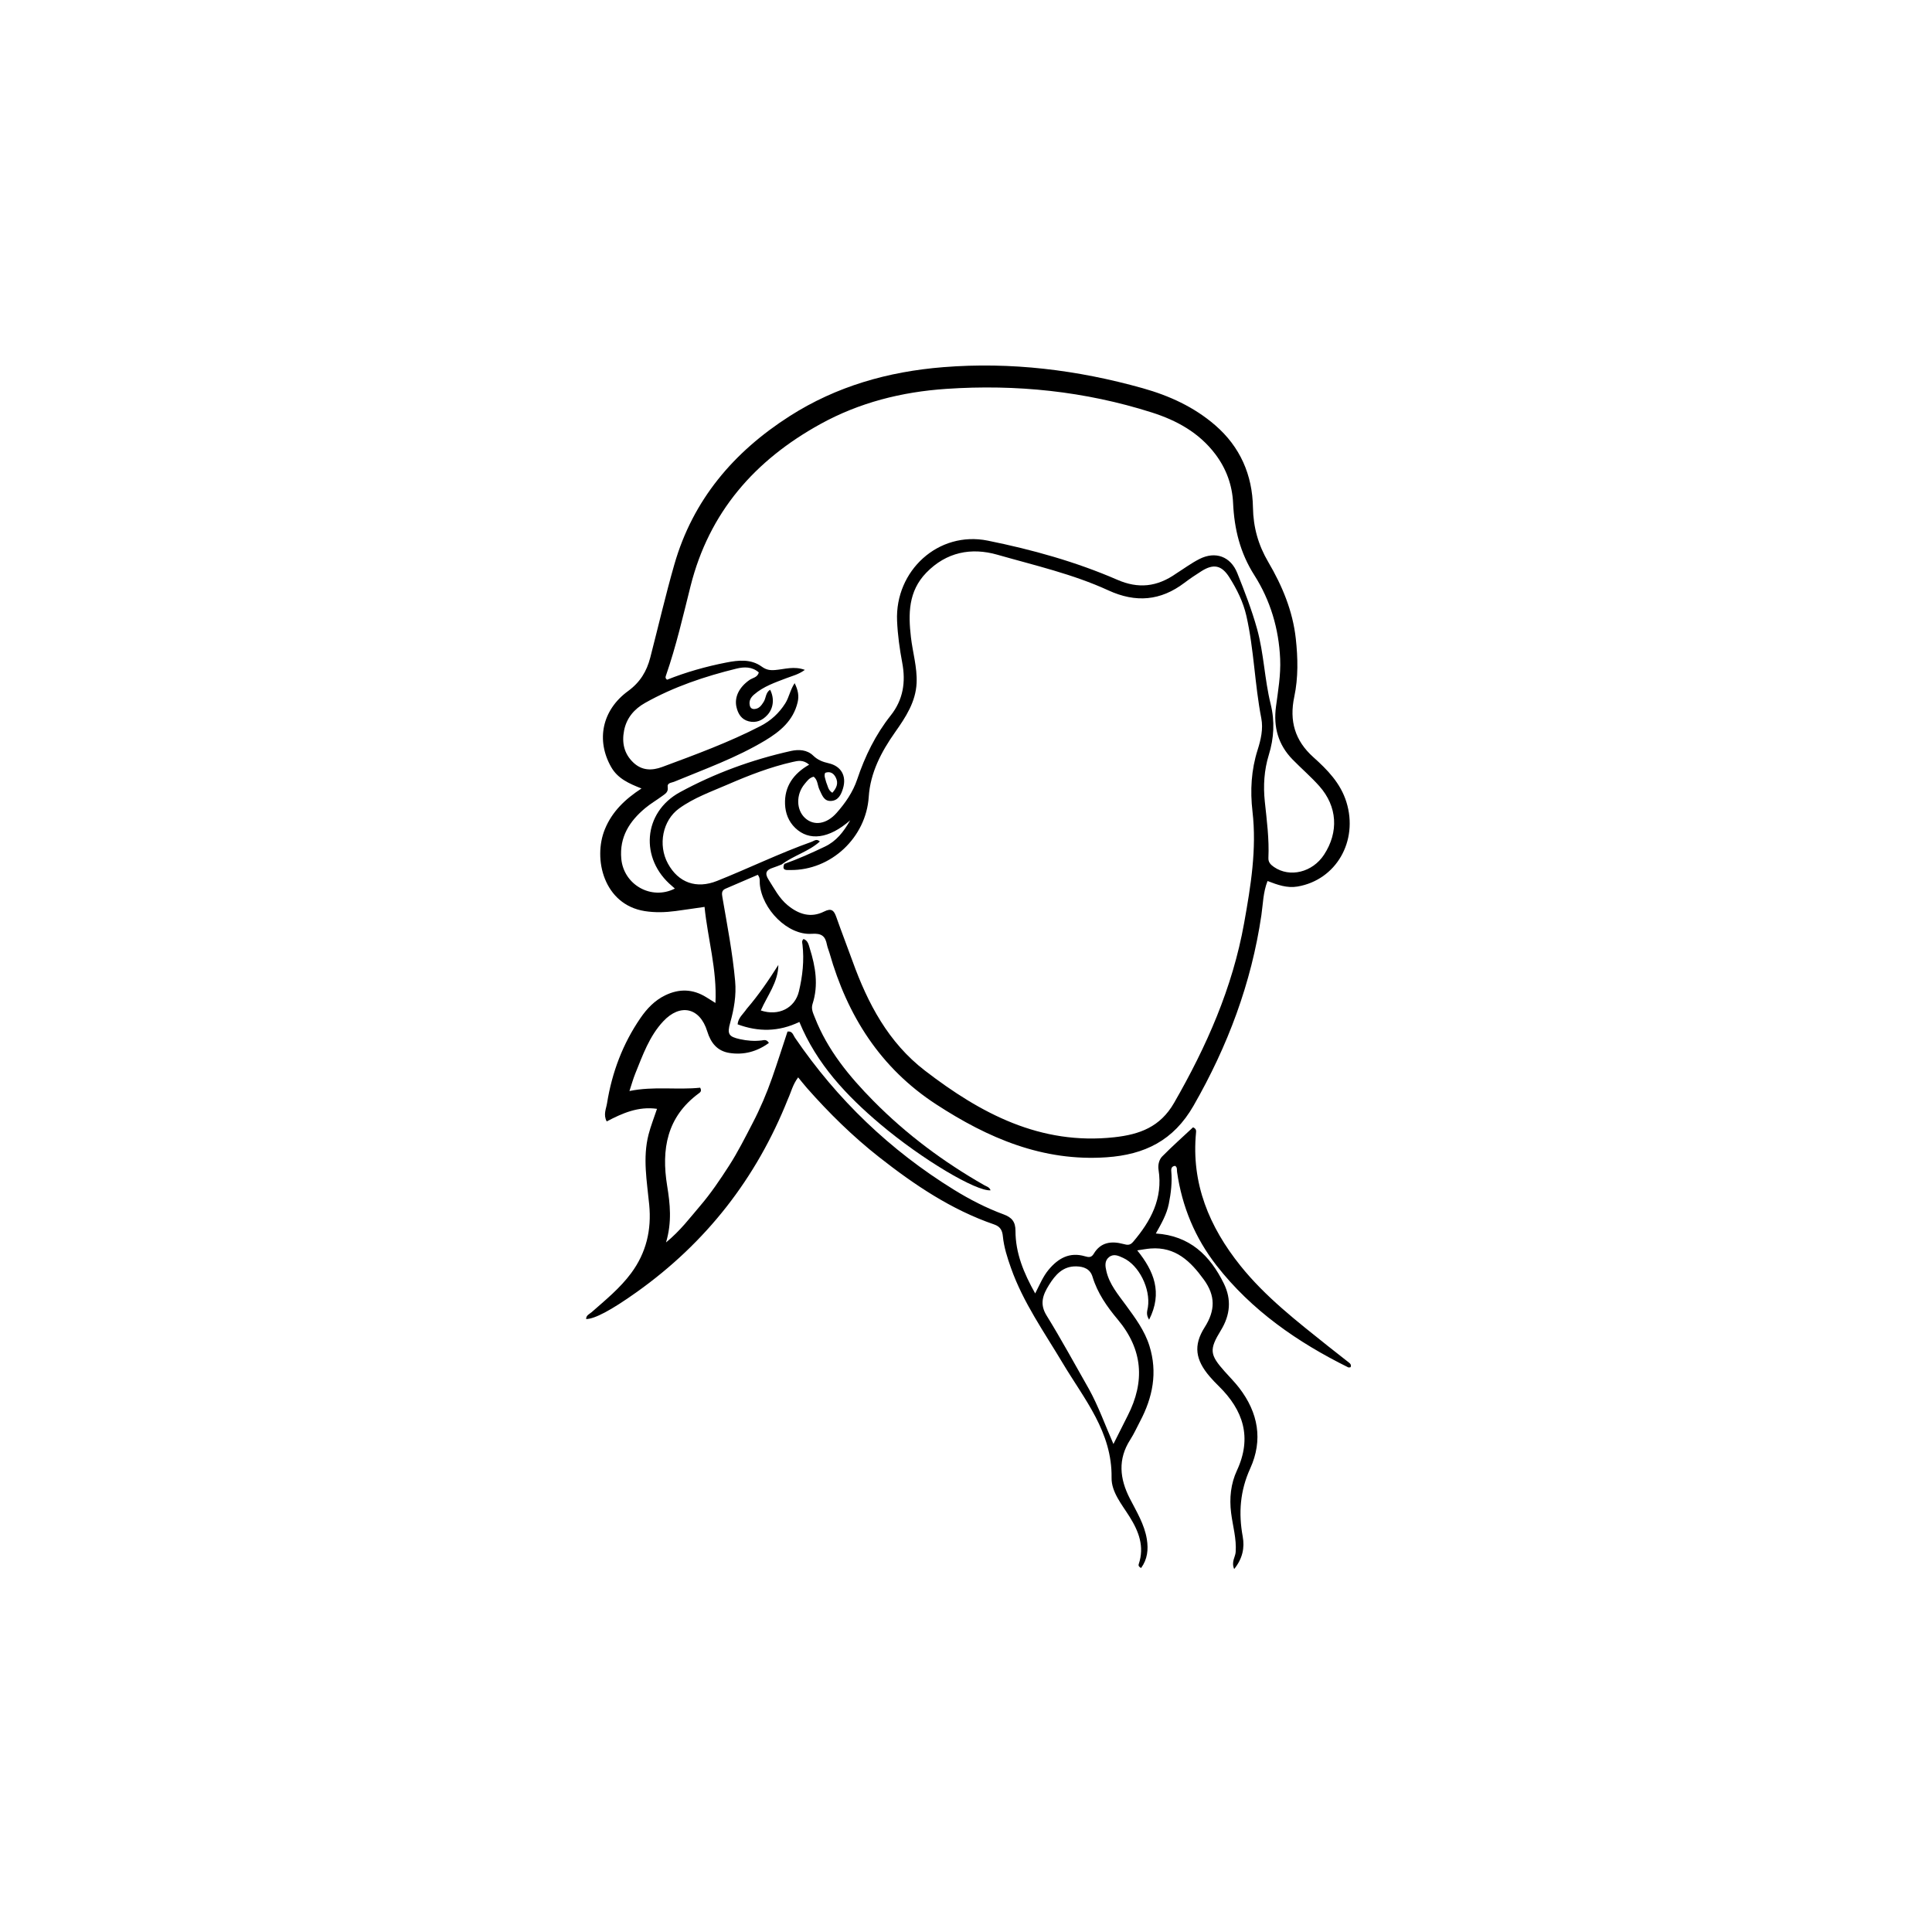
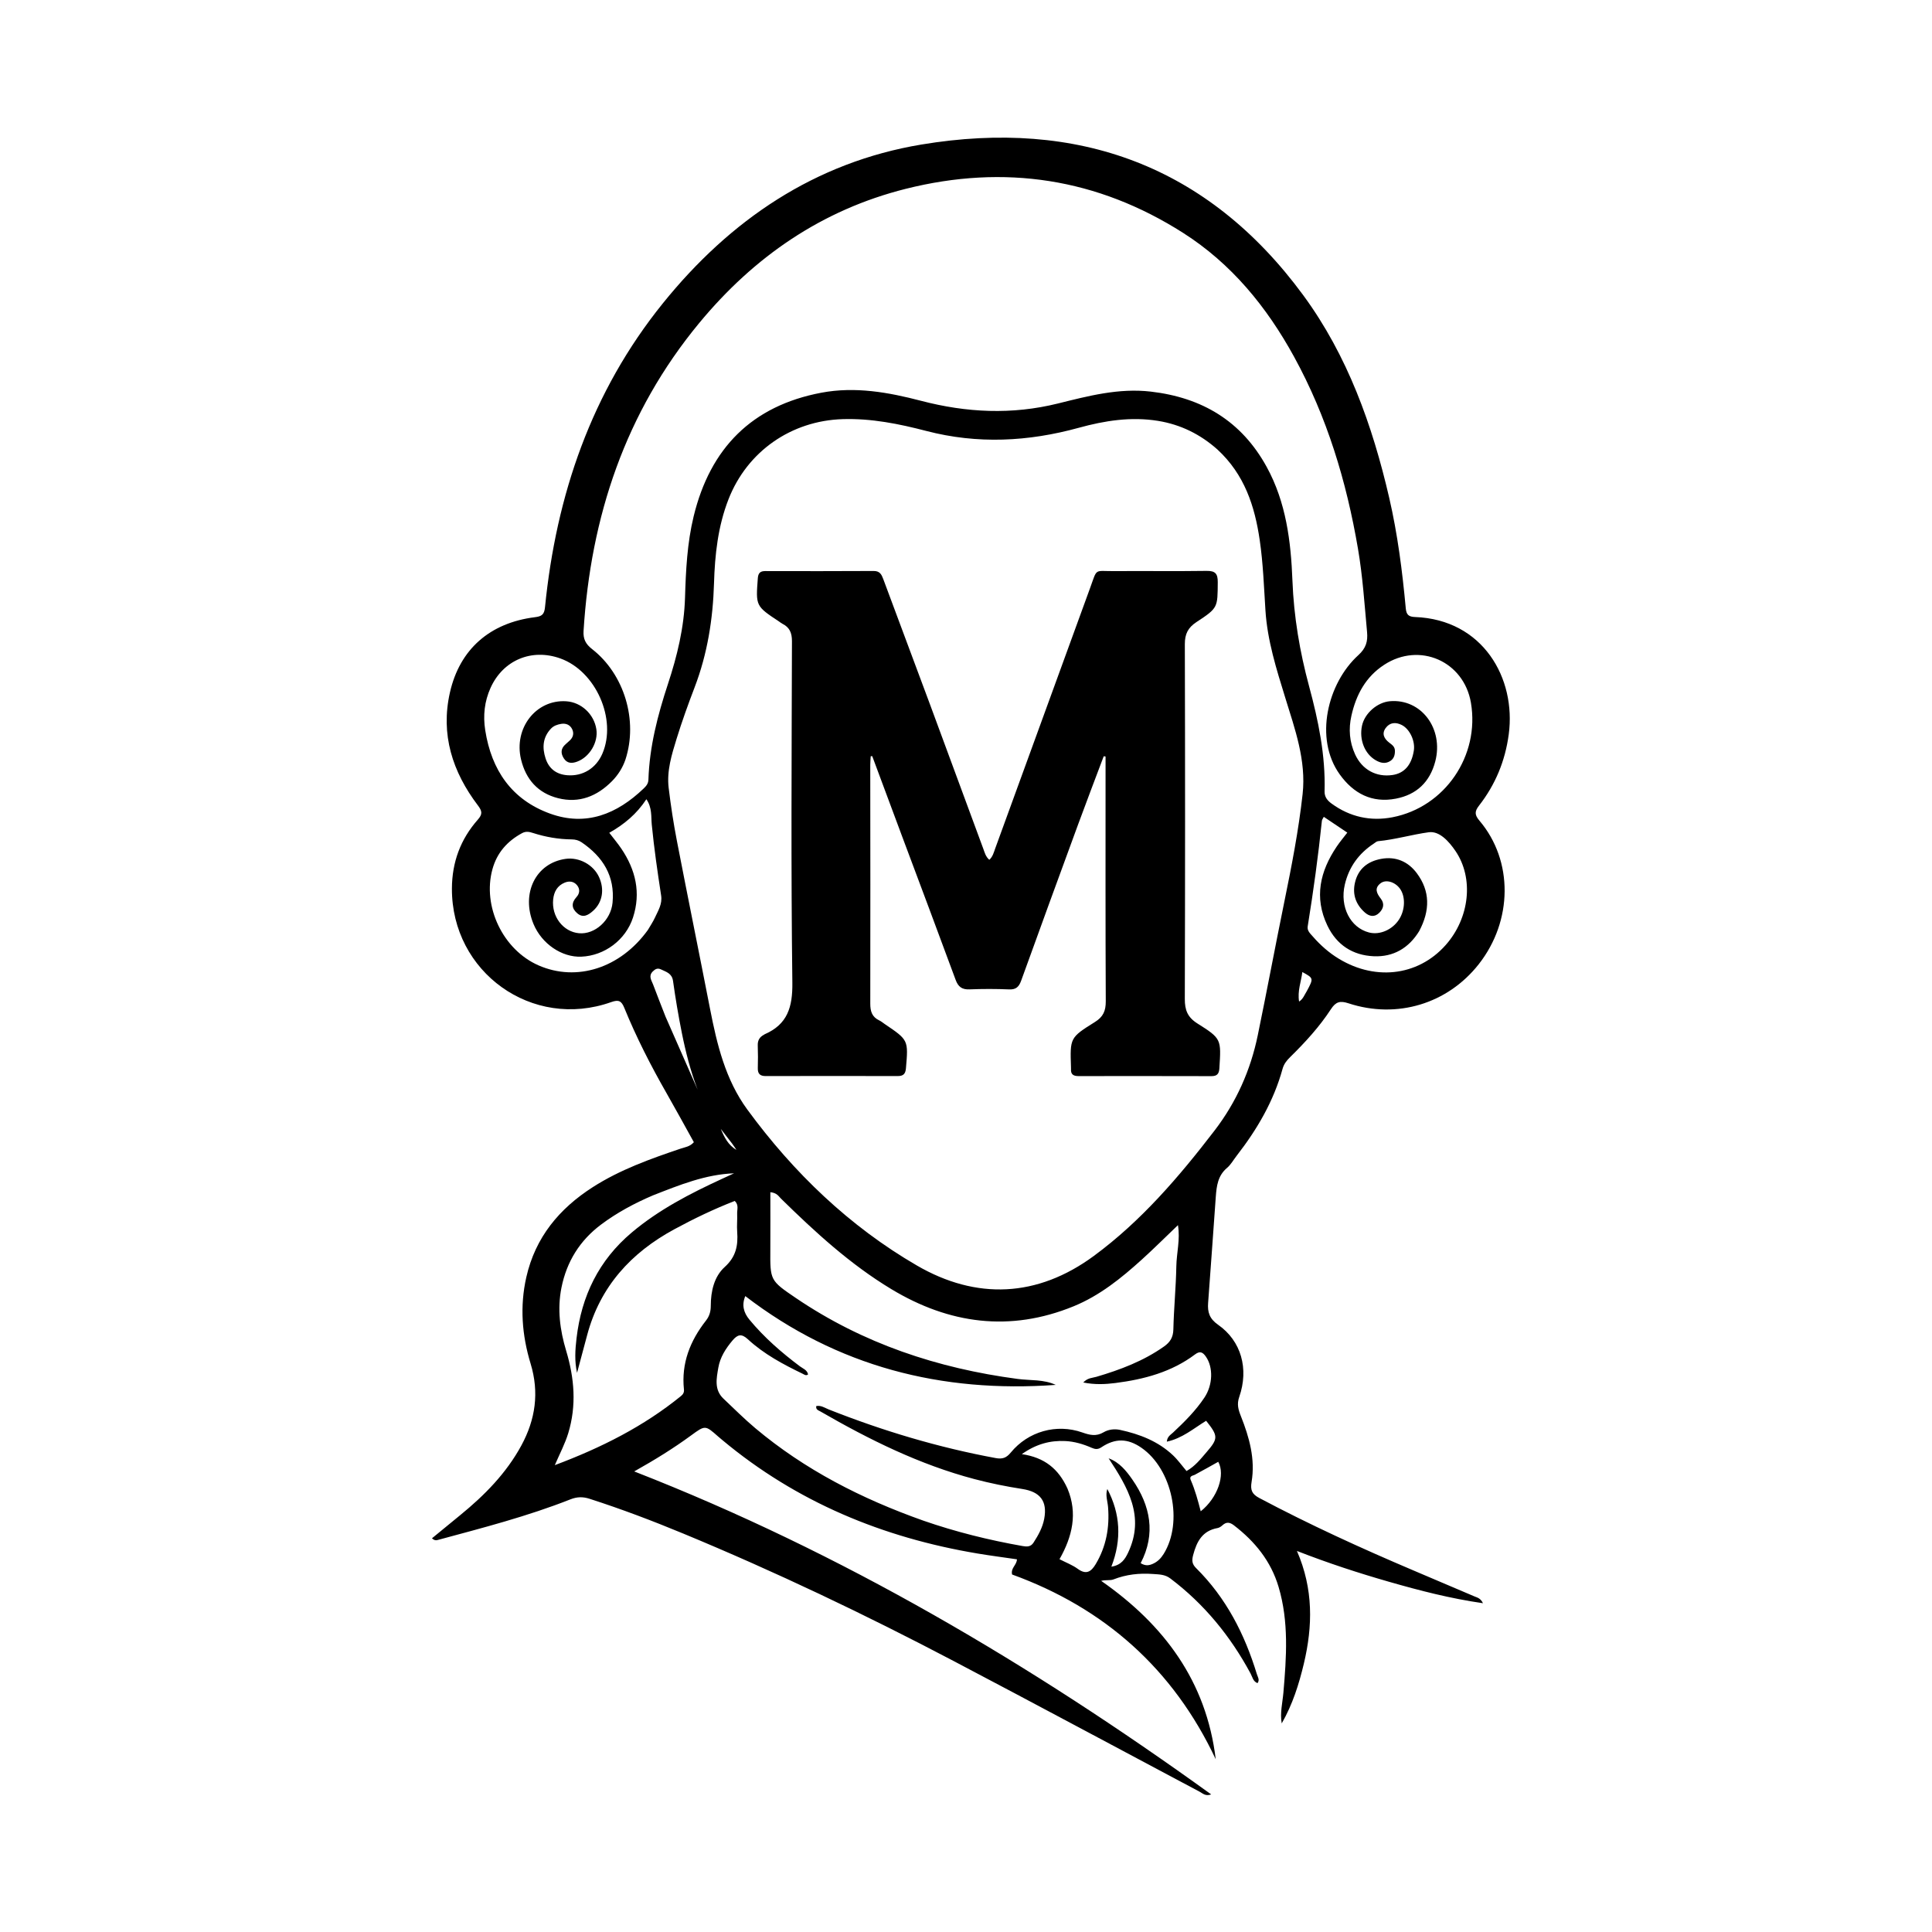
<svg xmlns="http://www.w3.org/2000/svg" version="1.1" id="Layer_1" x="0px" y="0px" width="100%" viewBox="0 0 1024 1024" enable-background="new 0 0 1024 1024" xml:space="preserve">
-   <path fill="#000000" opacity="1" stroke="none" d=" M417.615,582.53   C400.813,624.721 374.148,658.71 337.476,684.827   C323.893,694.5 315.203,699.069 310.662,699.129   C310.626,697.073 312.422,696.502 313.608,695.46   C320.987,688.971 328.639,682.758 334.541,674.775   C342.539,663.959 345.385,651.874 344.094,638.521   C342.897,626.145 340.563,613.705 343.751,601.302   C344.896,596.848 346.616,592.542 348.229,587.704   C338.282,586.297 329.851,590.029 321.572,594.386   C319.659,590.791 321.263,587.749 321.742,584.762   C324.362,568.429 330.063,553.246 339.457,539.578   C342.871,534.61 346.972,530.257 352.57,527.542   C360.087,523.897 367.343,524.164 374.431,528.607   C375.667,529.381 376.903,530.152 379.201,531.59   C380.091,513.796 375.129,497.679 373.422,480.675   C367.943,481.462 363.055,482.2 358.156,482.858   C352.685,483.594 347.184,483.764 341.725,482.899   C320.051,479.468 314.154,455.214 320.601,439.488   C324.429,430.152 331.289,423.588 340.008,417.907   C333.492,415.339 327.435,412.718 323.925,406.542   C315.908,392.436 318.975,376.44 332.88,366.287   C339.333,361.575 342.78,355.777 344.657,348.521   C348.906,332.102 352.723,315.561 357.392,299.263   C367.223,264.942 388.861,239.532 418.518,220.569   C443.328,204.705 470.782,196.936 499.978,194.601   C535.917,191.727 571.085,196.056 605.655,205.756   C619.714,209.7 632.882,215.697 644.071,225.375   C657.348,236.859 663.802,251.768 664.092,268.979   C664.27,279.549 666.937,288.914 672.202,297.874   C679.603,310.467 685.184,323.794 686.795,338.46   C687.926,348.758 688.143,359.157 685.992,369.311   C683.289,382.067 686.294,392.526 696.078,401.297   C703.527,407.975 710.505,415.048 713.63,425.123   C720.033,445.769 708.191,466.424 687.662,469.889   C682.194,470.811 677.173,469.015 671.828,466.955   C669.46,472.925 669.431,479.14 668.554,485.093   C663.241,521.157 650.737,554.422 632.596,586.057   C621.971,604.585 606.624,611.987 586.531,613.383   C552.715,615.734 523.681,603.227 496.206,585.338   C466.648,566.092 449.141,538.415 439.642,505.063   C439.232,503.623 438.59,502.234 438.309,500.773   C437.433,496.215 435.58,494.562 430.214,494.937   C417.603,495.818 403.864,481.998 402.703,468.499   C402.579,467.05 403.06,465.489 401.645,463.665   C396.033,466.078 390.278,468.539 384.534,471.027   C382.373,471.963 382.55,473.601 382.897,475.616   C385.433,490.358 388.286,505.049 389.636,519.979   C390.324,527.591 389.044,534.866 387.005,542.114   C385.32,548.102 386.232,549.47 392.217,550.786   C395.998,551.617 399.785,551.921 403.631,551.462   C404.904,551.31 406.285,550.711 407.528,552.786   C401.233,557.356 394.302,559.274 386.657,558.092   C380.178,557.09 376.75,552.795 374.859,546.654   C370.969,534.019 360.565,531.644 351.504,541.349   C344.18,549.193 340.676,559.221 336.739,568.942   C335.576,571.813 334.758,574.824 333.617,578.269   C346.544,575.615 358.995,577.784 371.101,576.501   C372.072,578.294 371.138,578.94 370.38,579.498   C353.449,591.965 350.439,609.101 353.606,628.51   C355.16,638.035 356.218,647.657 353.009,658.515   C360.637,652.259 365.717,645.418 371.202,639.001   C376.837,632.408 381.675,625.202 386.373,617.919   C391.076,610.629 394.951,602.879 398.947,595.189   C402.954,587.479 406.346,579.523 409.211,571.345   C412.065,563.199 414.673,554.967 417.397,546.75   C419.98,546.353 420.389,548.602 421.314,549.959   C443.698,582.784 471.752,609.672 505.554,630.55   C513.935,635.727 522.687,640.248 531.921,643.645   C536.327,645.265 538.225,647.588 538.224,652.357   C538.224,664.162 542.573,674.706 548.672,685.556   C551.095,680.833 552.828,676.539 555.799,672.978   C560.882,666.886 566.908,663.457 575.069,665.859   C576.99,666.424 578.45,666.64 579.709,664.52   C583.389,658.323 589.117,657.663 595.401,659.342   C597.494,659.902 598.897,660.177 600.585,658.194   C609.982,647.155 616.436,635.205 614.051,620.004   C613.664,617.541 614.275,614.68 615.98,612.951   C621.3,607.558 626.976,602.514 632.335,597.502   C634.066,598.245 634.016,599.312 633.922,600.288   C631.318,627.302 640.941,650.253 657.457,670.869   C670.702,687.402 687.352,700.259 703.752,713.373   C707.524,716.39 711.366,719.32 715.144,722.329   C715.783,722.839 716.301,723.534 715.824,724.653   C715.46,724.679 714.921,724.892 714.572,724.719   C687.697,711.409 663.407,694.59 644.797,670.757   C633.456,656.232 626.477,639.508 623.864,621.117   C623.71,620.028 624.083,618.723 622.855,617.941   C621.077,618.076 620.673,619.261 620.801,620.722   C621.314,626.583 620.653,632.335 619.492,638.08   C618.355,643.709 615.523,648.583 612.613,653.783   C630.568,654.933 641.357,665.389 648.667,680.312   C652.801,688.75 652.054,696.973 647.121,705.043   C640.78,715.416 641.159,717.996 649.21,727.019   C651.761,729.878 654.487,732.604 656.815,735.635   C666.877,748.731 669.525,763.184 662.631,778.335   C657.271,790.113 656.373,801.898 658.663,814.378   C659.749,820.297 658.632,826.025 654.136,831.631   C652.513,827.723 654.735,825.316 654.928,822.667   C655.446,815.544 653.384,808.79 652.517,801.885   C651.531,794.029 652.336,786.412 655.588,779.412   C663.74,761.861 658.983,747.431 645.915,734.621   C644.25,732.989 642.629,731.301 641.117,729.529   C633.659,720.783 632.348,713.161 638.497,703.492   C644.189,694.54 644.255,686.742 638.061,678.214   C630.984,668.47 623.026,660.719 609.825,661.734   C607.683,661.899 605.561,662.321 602.753,662.721   C611.599,673.671 616.333,685.094 609.052,699.462   C607.224,696.585 608.135,694.713 608.414,692.863   C609.895,683.042 603.677,670.56 595.313,666.723   C592.903,665.618 590.299,664.303 587.789,666.317   C585.313,668.302 585.809,671.168 586.406,673.746   C588.035,680.782 592.659,686.17 596.778,691.807   C601.696,698.54 606.677,705.209 609.216,713.33   C613.623,727.429 610.978,740.62 604.267,753.325   C602.556,756.566 601.058,759.946 599.08,763.015   C592.367,773.43 593.449,783.737 598.839,794.258   C602.395,801.199 606.577,807.916 607.85,815.827   C608.736,821.326 608.163,826.448 604.807,831.075   C603.349,830.277 603.362,829.58 603.567,828.97   C606.679,819.697 603.559,811.651 598.711,803.921   C594.633,797.418 589.044,790.82 589.157,783.273   C589.521,758.922 574.594,741.495 563.255,722.479   C553.449,706.034 542.309,690.363 535.856,672.109   C533.912,666.609 532.115,661.08 531.535,655.225   C531.243,652.274 530.269,650.135 526.915,648.984   C504.228,641.194 484.65,627.993 465.971,613.315   C452.04,602.369 439.456,590.002 427.745,576.731   C426.216,574.999 424.8,573.169 423.039,571.029   C420.072,574.993 419.346,578.79 417.615,582.53  M414.297,458.185   C412.742,458.778 411.213,459.45 409.629,459.947   C406.111,461.051 405.192,462.837 407.334,466.187   C410.383,470.953 412.942,476.044 417.416,479.75   C423.254,484.584 429.715,486.702 436.818,483.125   C440.756,481.143 442.058,482.635 443.265,486.068   C446.025,493.915 449.052,501.668 451.878,509.493   C459.974,531.911 470.835,552.534 490.209,567.435   C519.787,590.183 551.413,607.076 590.621,602.765   C604.019,601.292 614.939,597.331 622.284,584.554   C639.503,554.602 653.249,523.603 659.406,489.273   C662.94,469.567 666.154,450.094 663.836,430.033   C662.565,419.034 663.165,408.148 666.565,397.455   C668.28,392.064 669.605,386.317 668.513,380.717   C665.009,362.744 664.672,344.329 660.611,326.444   C658.924,319.01 655.574,312.315 651.575,305.986   C647.476,299.498 643.166,298.717 636.845,302.695   C633.747,304.646 630.694,306.693 627.778,308.903   C615.134,318.485 601.963,319.578 587.46,312.912   C568.655,304.269 548.408,299.673 528.612,294.009   C514.799,290.056 501.564,292.585 490.916,303.588   C481.399,313.423 481.38,325.388 482.809,337.728   C483.744,345.806 486.181,353.75 485.823,361.924   C485.382,371.993 480.063,380.093 474.423,388.084   C467.153,398.383 461.278,409.515 460.449,422.348   C459.065,443.788 440.576,461.375 418.879,461.131   C417.065,461.111 414.138,461.636 415.714,457.873   C423.095,455.27 430.218,452.069 437.271,448.69   C443.186,445.857 447.015,441.1 450.611,434.789   C439.324,444.632 428.83,445.907 421.482,438.818   C417.94,435.402 416.275,430.991 416.087,426.259   C415.712,416.798 420.582,410.03 428.869,405.29   C425.672,402.54 422.889,403.228 420.173,403.842   C408.277,406.527 396.951,410.923 385.814,415.756   C376.982,419.588 367.808,422.804 359.906,428.529   C351.209,434.83 348.616,447.832 354.015,457.72   C359.557,467.868 369.117,471.272 380.056,466.906   C396.893,460.186 413.214,452.214 430.311,446.126   C431.497,445.704 432.789,444.365 434.542,445.997   C428.653,451.348 420.928,453.258 414.297,458.185  M623.455,303.947   C627.536,301.367 631.446,298.453 635.733,296.28   C644.2,291.988 652.258,294.93 655.782,303.743   C659.67,313.469 663.476,323.255 666.283,333.37   C669.896,346.392 670.221,360.027 673.46,373.101   C675.74,382.303 675.247,391.186 672.49,400.133   C670.005,408.2 669.496,416.522 670.378,424.857   C671.429,434.793 672.743,444.697 672.28,454.721   C672.174,457.038 673.498,458.327 675.245,459.533   C683.607,465.3 695.635,462.378 701.758,453.032   C709.64,441 708.856,427.414 699.246,416.627   C694.825,411.664 689.735,407.303 685.084,402.537   C677.457,394.721 674.862,385.332 676.293,374.56   C677.409,366.16 678.876,357.742 678.508,349.237   C677.816,333.281 673.346,318.255 664.814,304.851   C657.289,293.028 654.193,280.403 653.565,266.633   C653.136,257.222 649.98,248.427 644.154,240.718   C635.526,229.3 623.653,222.801 610.433,218.602   C574.964,207.336 538.594,203.601 501.508,206.11   C477.931,207.704 455.486,213.348 434.738,224.803   C400.05,243.954 375.845,271.478 365.994,310.708   C362.028,326.504 358.386,342.422 353.04,357.853   C352.78,358.604 352.385,359.422 353.575,360.265   C363.604,356.246 374.15,353.268 384.93,351.158   C391.393,349.892 398.004,349.185 403.698,353.298   C406.109,355.04 408.044,355.359 410.913,355.12   C415.844,354.709 420.915,352.934 426.593,355.053   C423.238,357.507 419.984,358.224 416.929,359.399   C410.876,361.727 404.676,363.774 399.653,368.151   C397.9,369.679 396.884,371.456 397.39,373.861   C397.674,375.209 398.517,375.871 399.872,375.796   C402.367,375.659 403.582,373.857 404.767,371.992   C406.045,369.981 405.757,367.079 408.188,365.574   C410.546,370.251 409.968,375.427 406.713,378.976   C404.052,381.878 400.748,383.311 396.824,382.31   C393.012,381.337 391.192,378.407 390.351,374.782   C389.122,369.489 391.766,364.223 397.253,360.396   C398.924,359.23 401.493,359.095 402.187,356.413   C398.644,353.267 394.348,353.402 390.378,354.375   C373.519,358.508 357.116,364.01 341.912,372.553   C336.181,375.772 332.068,380.546 330.773,387.214   C329.525,393.643 330.746,399.464 335.668,404.153   C340.243,408.511 345.563,408.521 351.045,406.485   C368.686,399.931 386.37,393.462 403.13,384.792   C408.563,381.981 412.885,378.035 416.211,372.788   C418.217,369.625 418.742,365.811 421.17,362.086   C423.02,365.787 423.561,368.846 422.76,372.23   C420.453,381.983 413.422,387.749 405.434,392.539   C390.222,401.661 373.553,407.623 357.247,414.366   C355.87,414.936 353.511,414.843 353.898,417.266   C354.314,419.869 352.475,420.819 350.913,421.967   C347.962,424.135 344.762,425.991 341.961,428.331   C333.647,435.278 328.268,443.625 329.293,455.125   C330.525,468.937 345.214,477.31 357.687,470.96   C357.16,470.487 356.694,470.043 356.201,469.631   C338.981,455.243 340.742,430.581 360.397,419.882   C378.882,409.82 398.62,402.623 419.218,398.032   C423.398,397.1 427.803,397.379 431.004,400.486   C433.441,402.851 436.075,403.825 439.23,404.548   C445.894,406.076 448.781,411.336 446.82,417.848   C445.825,421.15 444.336,424.372 440.343,424.525   C436.611,424.668 435.688,421.285 434.378,418.64   C433.249,416.359 433.503,413.406 431.275,411.667   C428.892,412.233 427.76,413.998 426.51,415.48   C421.808,421.054 421.969,429.292 426.744,433.614   C431.416,437.842 438.066,436.892 443.417,430.854   C448.075,425.597 452.079,419.779 454.331,413.075   C458.454,400.801 464.055,389.344 472.117,379.179   C478.71,370.866 480.121,361.503 478.217,351.352   C476.837,343.993 475.801,336.613 475.471,329.094   C474.301,302.504 497.347,281.249 523.553,286.551   C547.004,291.296 570.185,297.727 592.234,307.307   C603.29,312.111 613.209,311.168 623.455,303.947  M577.226,736.339   C582.234,745.441 585.71,755.257 590.142,765.362   C592.904,759.866 595.261,755.103 597.682,750.372   C606.971,732.212 605.75,715.247 592.404,699.337   C586.736,692.581 581.665,685.343 579.053,676.694   C577.795,672.529 574.374,671.289 570.469,671.204   C563.347,671.049 559.359,675.651 555.989,681.068   C552.793,686.206 550.867,691.029 554.685,697.203   C562.47,709.791 569.524,722.832 577.226,736.339  M437.917,414.642   C438.748,416.49 438.841,418.781 441.161,420.179   C443.423,417.675 444.502,415.105 442.972,412.082   C441.849,409.863 440.018,408.647 437.364,409.615   C436.639,411.191 437.386,412.568 437.917,414.642  z" />
-   <path fill="#000000" opacity="1" stroke="none" d=" M395.72,534.764   C402.136,527.32 407.427,519.51 412.544,511.437   C412.449,520.623 406.691,527.674 403.247,535.568   C412.688,538.722 421.324,534.316 423.444,525.443   C425.385,517.316 426.302,509.06 425.335,500.685   C425.225,499.737 424.782,498.723 425.897,497.692   C428.227,498.482 428.605,500.766 429.207,502.69   C432.233,512.35 433.895,522.122 430.672,532.089   C429.807,534.764 430.973,536.988 431.869,539.285   C438.612,556.572 450.133,570.557 462.953,583.538   C480.38,601.184 500.107,615.878 521.646,628.157   C522.889,628.866 524.491,629.211 525.011,630.88   C517.551,631.588 488.719,614.55 466.512,595.787   C448.723,580.757 432.887,564.016 423.678,541.656   C412.686,546.938 401.938,546.985 390.944,542.916   C391.289,539.304 393.931,537.486 395.72,534.764  z" />
+   <path fill="#000000" opacity="1" stroke="none" d=" M655.516,612.496   C653.664,614.886 652.332,617.352 650.336,619.027   C645.487,623.098 644.815,628.619 644.397,634.259   C643.008,653.009 641.774,671.772 640.331,690.518   C639.946,695.518 641.048,698.965 645.628,702.161   C657.871,710.702 662.01,725.48 656.826,740.395   C655.481,744.264 656.297,747.071 657.725,750.665   C662.135,761.764 665.395,773.309 663.37,785.412   C662.639,789.783 663.565,791.911 667.453,793.975   C694.112,808.123 721.528,820.636 749.288,832.426   C760.018,836.984 770.758,841.518 781.469,846.12   C782.915,846.742 784.686,846.995 786.004,849.736   C768.646,847.237 752.416,843.024 736.288,838.399   C720.18,833.781 704.246,828.604 687.401,822.038   C696.185,842.205 695.779,861.9 691.086,881.69   C688.483,892.669 685.077,903.43 679.34,913.441   C678.342,907.891 679.772,902.481 680.235,897.068   C681.844,878.28 683.166,859.557 677.672,841.082   C673.604,827.4 665.151,817.03 654.04,808.484   C651.84,806.792 650.038,806.503 647.93,808.426   C647.21,809.084 646.269,809.728 645.342,809.894   C637.317,811.333 634.316,816.974 632.409,824.147   C631.603,827.176 631.805,828.995 633.979,831.148   C649.881,846.903 659.726,866.173 666.171,887.355   C666.612,888.803 667.811,890.359 666.51,892.098   C664.122,891.199 663.81,888.818 662.833,887.003   C652.18,867.224 638.301,850.2 620.3,836.612   C617.448,834.46 614.545,834.495 611.141,834.248   C603.796,833.714 596.944,834.476 590.123,837.137   C588.418,837.802 586.232,837.236 583.637,837.881   C616.943,861.11 639.395,891.092 644.365,932.439   C621.872,884.613 585.39,852.29 536.431,834.518   C535.647,830.975 538.842,829.669 539.01,826.469   C532.075,825.454 525.072,824.556 518.114,823.391   C467.869,814.98 422.251,796.13 382.867,763.271   C382.1,762.631 381.326,761.997 380.577,761.335   C373.821,755.367 373.788,755.318 366.316,760.789   C357.043,767.579 347.297,773.63 336.145,779.886   C446.412,822.924 546.427,882.183 641.947,951.074   C638.944,952.169 637.492,950.537 635.95,949.718   C592.405,926.592 548.975,903.244 505.328,880.313   C458.566,855.745 410.912,833.024 362.093,812.801   C345.785,806.045 329.29,799.79 312.475,794.382   C308.962,793.252 305.884,793.286 302.375,794.673   C279.572,803.683 255.859,809.776 232.243,816.164   C231.308,816.417 230.319,816.638 228.959,815.325   C234.035,811.163 238.97,807.101 243.922,803.059   C256.795,792.553 268.334,780.878 276.344,766.107   C283.824,752.313 285.875,738.019 281.227,722.744   C276.657,707.728 275.447,692.419 278.963,676.914   C283.744,655.838 296.37,640.62 314.207,629.198   C328.656,619.946 344.644,614.242 360.757,608.799   C363.063,608.02 365.656,607.778 367.758,605.388   C362.959,596.759 358.209,588.022 353.274,579.39   C344.912,564.767 337.263,549.788 330.893,534.195   C329.366,530.455 327.903,529.729 323.937,531.138   C282.094,546.002 239.351,515.329 239.526,470.94   C239.581,456.931 244.109,444.797 253.261,434.422   C255.826,431.516 255.574,429.893 253.31,426.907   C239.805,409.104 233.408,389.29 238.488,366.951   C243.686,344.095 259.651,330.12 283.528,327.127   C287.157,326.672 288.473,325.74 288.864,321.825   C294.802,262.395 313.448,207.723 351.321,160.772   C386.963,116.586 431.955,85.994 488.389,76.604   C571.144,62.834 640.239,87.729 690.729,156.452   C714.216,188.42 727.398,225.345 736.304,263.816   C740.776,283.137 743.264,302.748 745.09,322.452   C745.407,325.872 746.665,326.908 749.998,327.033   C785.975,328.386 803.661,359.458 799.661,389.254   C797.766,403.368 792.575,415.892 783.905,427.003   C781.523,430.057 781.54,431.913 784.145,434.979   C802.141,456.155 801.853,488.083 783.743,511.08   C767.265,532.005 740.427,540.219 714.724,531.77   C710.231,530.293 707.98,530.966 705.415,534.895   C699.298,544.265 691.732,552.507 683.749,560.336   C681.921,562.129 680.47,564.008 679.777,566.528   C675.105,583.508 666.451,598.405 655.516,612.496  M645.26,238.243   C636.206,230.185 625.773,225.013 613.76,223.069   C599.464,220.755 585.554,222.941 571.818,226.722   C544.996,234.105 518.139,235.491 490.969,228.414   C476.482,224.64 461.822,221.684 446.65,222.152   C419.363,222.994 396.056,239.234 386.135,264.59   C380.529,278.919 378.89,293.986 378.441,309.125   C377.877,328.109 374.967,346.509 368.165,364.294   C364.717,373.309 361.43,382.406 358.589,391.626   C355.999,400.035 353.329,408.61 354.404,417.568   C355.532,426.971 356.968,436.357 358.765,445.655   C364.505,475.356 370.547,504.998 376.332,534.69   C380.013,553.585 384.49,572.246 396.09,588.078   C420.595,621.521 450.191,649.973 485.977,670.747   C517.469,689.029 549.799,687.735 579.788,665.649   C604.832,647.205 624.878,623.783 643.706,599.258   C655.274,584.19 662.815,567.271 666.637,548.751   C671.505,525.161 675.909,501.474 680.737,477.875   C684.603,458.979 688.299,440.035 690.413,420.88   C692.381,403.061 686.321,386.357 681.168,369.667   C676.502,354.554 671.735,339.486 670.714,323.555   C669.915,311.108 669.49,298.632 667.679,286.265   C665.042,268.262 659.664,251.536 645.26,238.243  M331.465,402.694   C329.966,407.027 327.514,410.851 324.349,414.052   C316.457,422.03 306.945,425.886 295.764,423.05   C285.137,420.355 278.71,413.134 276.157,402.489   C272.192,385.954 284.123,370.639 300.133,371.692   C308.084,372.216 314.83,378.479 316.078,386.497   C317.154,393.406 312.522,401.22 305.923,403.675   C303.168,404.7 300.641,404.712 298.857,401.979   C297.068,399.238 297.209,396.655 299.823,394.424   C300.582,393.776 301.315,393.096 302.045,392.413   C303.846,390.726 304.279,388.6 303.262,386.485   C302.136,384.143 299.925,383.245 297.397,383.671   C295.428,384.003 293.483,384.652 292.043,386.168   C287.641,390.803 287.306,396.276 289.172,401.991   C290.954,407.446 294.876,410.418 300.639,410.888   C308.857,411.559 315.943,407.209 319.281,399.432   C327.084,381.256 315.824,355.754 297.013,348.995   C281.798,343.528 266.62,349.871 259.99,364.614   C256.777,371.761 255.958,379.23 257.18,387.038   C260.483,408.146 271.191,423.848 291.497,431.216   C310.675,438.176 327.036,431.439 341.17,417.902   C342.53,416.6 343.607,415.328 343.673,413.257   C344.236,395.788 348.569,379.084 354.003,362.596   C358.912,347.7 362.6,332.628 363.076,316.761   C363.51,302.325 364.21,287.839 367.652,273.666   C376.427,237.531 398.5,215.093 435.366,208.14   C453.288,204.76 470.894,207.921 488.19,212.44   C512.315,218.744 536.316,219.906 560.724,213.859   C576.808,209.874 592.902,205.59 609.921,207.556   C637.136,210.699 658.026,223.182 671.348,247.434   C681.66,266.205 684.216,286.931 685.017,307.754   C685.752,326.868 688.899,345.419 693.858,363.781   C698.774,381.983 702.59,400.363 702.052,419.364   C701.964,422.451 703.557,424.304 705.812,425.948   C715.517,433.025 726.484,435.404 738.048,433.163   C765.894,427.767 784.365,400.505 779.629,372.511   C775.898,350.464 752.407,340.133 733.666,352.338   C723.863,358.723 718.791,368.177 716.282,379.322   C714.688,386.402 715.23,393.23 718.223,399.812   C721.926,407.954 729.502,412.067 738.104,410.763   C744.347,409.816 748.133,405.482 749.353,397.882   C750.176,392.761 747.197,386.379 742.925,384.242   C739.71,382.634 736.616,382.878 734.445,385.861   C732.219,388.918 733.64,391.548 736.307,393.608   C737.77,394.739 739.294,395.695 739.336,397.872   C739.382,400.201 738.81,402.183 736.727,403.443   C734.117,405.023 731.58,404.341 729.167,402.949   C723.305,399.569 720.327,392.038 721.882,384.674   C723.272,378.089 729.942,372.234 736.708,371.661   C753.277,370.257 765.268,386.197 760.719,403.584   C757.863,414.495 750.833,421.179 739.851,423.301   C727.144,425.757 717.348,420.56 710.079,410.437   C696.431,391.431 703.594,362.07 719.981,347.213   C724.027,343.545 725.025,339.911 724.571,335.001   C723.208,320.268 722.263,305.511 719.765,290.881   C713.671,255.182 703.355,220.94 685.865,189.053   C671.37,162.626 652.703,139.769 627.124,123.465   C581.616,94.46 532.318,86.978 480.109,100.073   C435.57,111.244 399.573,136.14 370.559,171.257   C331.479,218.558 313.102,273.768 309.296,334.404   C309.029,338.659 310.399,341.368 313.828,344.039   C330.863,357.309 338.297,381.839 331.465,402.694  M489.389,805.97   C506.56,811.939 524.147,816.284 542.037,819.444   C544.258,819.837 546.302,819.92 547.77,817.652   C550.326,813.705 552.595,809.606 553.463,804.963   C555.211,795.607 551.273,790.657 541.86,789.196   C533.325,787.872 524.851,786.16 516.475,783.948   C487.384,776.268 460.744,763.052 434.853,748.112   C433.815,747.512 432.274,747.159 432.641,745.243   C435.147,744.74 437.128,746.199 439.219,747.026   C467.92,758.386 497.347,767.203 527.733,772.806   C531.325,773.469 533.406,772.718 535.733,769.885   C544.958,758.65 560.007,754.441 573.628,759.232   C577.556,760.613 580.977,761.471 584.904,759.151   C587.455,757.644 590.639,757.223 593.659,757.876   C604.053,760.121 613.789,763.887 621.671,771.302   C624.294,773.77 626.409,776.778 628.875,779.679   C633.441,777.119 636.378,773.275 639.506,769.658   C645.742,762.446 645.715,761.099 639.274,753.047   C632.67,757.086 626.614,762.367 618.443,764.107   C618.661,761.4 620.432,760.508 621.729,759.295   C627.822,753.592 633.732,747.719 638.379,740.734   C642.864,733.991 643.103,724.695 639.141,719.036   C637.573,716.797 636.081,715.85 633.451,717.829   C620.946,727.238 606.339,731.094 591.173,733.031   C585.795,733.718 580.22,733.961 574.145,732.752   C576.506,730.218 578.991,730.361 581.128,729.732   C593.808,725.995 606.057,721.37 616.969,713.66   C620.21,711.37 621.812,708.808 621.906,704.609   C622.155,693.467 623.282,682.343 623.477,671.202   C623.601,664.064 625.612,656.96 624.338,649.349   C617.661,655.73 611.534,661.855 605.117,667.659   C594.215,677.521 582.799,686.738 569.014,692.368   C535.282,706.145 503.082,701.728 472.479,683.296   C450.656,670.152 431.981,652.994 413.874,635.225   C412.671,634.044 411.848,632.251 408.301,631.892   C408.301,642.267 408.351,652.232 408.29,662.196   C408.189,678.609 408.118,678.669 421.803,687.954   C457.396,712.104 496.993,725.245 539.384,730.866   C546.153,731.764 553.166,731.012 559.563,734.024   C499.125,738.367 443.835,724.425 395.018,686.952   C393.053,691.669 394.111,695.696 397.205,699.432   C405.012,708.859 414.156,716.827 423.916,724.145   C425.548,725.368 427.813,726.06 428.298,728.482   C427.15,729.348 426.275,728.534 425.45,728.135   C415.075,723.121 404.898,717.715 396.382,709.829   C393.033,706.727 390.953,707.274 388.258,710.461   C384.629,714.753 381.667,719.405 380.727,724.91   C379.759,730.582 378.433,736.595 383.473,741.345   C389.048,746.599 394.465,752.048 400.325,756.967   C426.559,778.99 456.526,794.325 489.389,805.97  M346.017,633.597   C336.338,637.734 327.112,642.661 318.653,648.985   C307.333,657.448 300.371,668.643 297.593,682.43   C295.303,693.796 296.774,704.966 300.07,715.91   C304.436,730.409 305.658,744.895 301.185,759.619   C299.514,765.119 296.818,770.199 294.06,776.559   C318.931,767.23 341.22,755.952 360.937,739.929   C362.054,739.022 362.667,737.98 362.508,736.49   C361.028,722.6 365.778,710.657 374.172,699.944   C376.043,697.556 376.72,695.088 376.726,692.123   C376.741,684.387 378.486,676.623 384.143,671.509   C390.158,666.072 391.256,660.048 390.719,652.818   C390.484,649.672 390.847,646.486 390.708,643.328   C390.611,641.137 391.709,638.682 389.441,636.524   C378.446,640.789 367.815,645.905 357.431,651.525   C334.435,663.969 318.053,681.908 311.193,707.667   C309.421,714.32 307.631,720.969 305.849,727.619   C304.46,721.427 304.858,715.443 305.568,709.359   C308.189,686.882 317.36,667.989 334.819,653.272   C349.242,641.115 365.789,632.601 382.765,624.776   C384.86,623.811 386.956,622.847 389.052,621.882   C373.918,622.461 360.35,627.982 346.017,633.597  M343.405,492.879   C344.656,490.718 346.083,488.638 347.119,486.378   C348.826,482.654 351.117,479.186 350.411,474.608   C348.488,462.123 346.682,449.622 345.446,437.033   C345.036,432.858 345.72,428.182 342.596,423.603   C337.464,431.435 330.866,436.905 322.933,441.401   C325.353,444.567 327.49,447.089 329.327,449.812   C336.894,461.032 339.79,473.152 335.498,486.324   C331.621,498.221 320.409,506.541 308.124,507.057   C297.792,507.491 287.171,500.259 282.803,489.815   C276.003,473.554 283.948,457.411 299.835,455.212   C306.988,454.223 314.507,458.322 317.491,464.839   C320.487,471.381 319.338,478.261 314.407,482.706   C311.938,484.932 309.138,486.756 306,484.097   C302.983,481.54 302.67,478.611 305.559,475.458   C307.296,473.562 307.534,471.152 305.761,469.089   C304.051,467.096 301.674,466.846 299.343,467.795   C295.378,469.408 293.592,472.68 293.185,476.768   C292.288,485.802 298.481,493.854 306.865,494.631   C315.265,495.409 323.778,487.801 324.664,478.437   C325.999,464.335 319.547,454.116 308.253,446.434   C306.688,445.37 304.957,444.918 303.066,444.9   C296.023,444.833 289.168,443.637 282.463,441.486   C280.581,440.882 278.784,440.458 276.728,441.572   C268.866,445.831 263.418,451.959 261.011,460.669   C255.56,480.402 266.617,503.47 285.492,511.696   C305.67,520.49 328.812,513.154 343.405,492.879  M752.201,493.504   C746.683,502.508 738.524,507.292 728.089,506.83   C716.963,506.337 708.465,500.849 703.558,490.599   C696.391,475.627 699.656,461.783 708.501,448.673   C710.221,446.123 712.223,443.762 714.102,441.305   C709.713,438.357 705.763,435.703 701.643,432.936   C701.178,433.866 700.692,434.424 700.63,435.025   C698.703,453.712 696.126,472.312 693.131,490.854   C692.857,492.55 693.468,493.678 694.497,494.883   C698.411,499.467 702.688,503.624 707.737,506.97   C727.629,520.15 751.277,517.724 766.199,500.939   C778.991,486.549 781.246,465.451 771.426,451.038   C767.946,445.93 762.942,440.339 757.27,441.111   C748.331,442.329 739.5,444.979 730.389,445.843   C729.636,445.915 728.922,446.599 728.227,447.055   C720.219,452.316 714.942,459.497 712.766,468.903   C710.062,480.591 715.67,491.689 725.628,494.24   C731.326,495.7 738.004,492.799 741.529,487.332   C744.856,482.172 745.005,474.952 741.871,470.834   C739.231,467.367 734.536,466.021 731.768,468.119   C728.245,470.789 729.724,473.562 731.837,476.285   C733.999,479.07 733.227,481.669 730.98,483.866   C728.472,486.317 725.7,485.69 723.368,483.612   C718.654,479.413 716.727,474.13 718.149,467.872   C719.829,460.485 724.898,456.548 732.009,455.224   C739.787,453.776 746.328,456.638 750.918,462.781   C758.009,472.271 758.047,482.492 752.201,493.504  M565.798,788.998   C571.254,802.08 568.399,814.364 561.561,826.408   C565.112,828.246 568.45,829.488 571.215,831.513   C575.731,834.819 578.348,833.036 580.763,828.993   C586.346,819.647 588.145,809.515 587.295,798.798   C587.042,795.606 585.787,792.489 586.905,789.193   C593.8,802.301 594.637,815.898 589.047,830.364   C594.307,829.586 596.337,826.297 597.932,822.916   C606.967,803.774 597.741,788.367 587.596,772.937   C593.316,775.044 596.954,779.563 600.159,784.178   C609.811,798.079 612.678,812.944 604.572,828.508   C607.198,830.123 609.078,829.704 610.978,828.882   C613.52,827.781 615.313,825.953 616.774,823.602   C627.222,806.784 621.349,778.658 604.97,767.338   C597.734,762.337 591.106,762.17 583.703,767.127   C581.839,768.375 580.335,768.117 578.597,767.356   C574.138,765.402 569.479,764.02 564.635,763.785   C556.588,763.395 549.165,765.359 541.591,770.721   C553.575,772.482 561.02,778.465 565.798,788.998  M352.737,538.826   C358.408,551.724 364.08,564.623 369.752,577.521   C366.003,567.726 363.427,557.637 361.382,547.431   C359.556,538.32 358.014,529.142 356.722,519.941   C356.152,515.88 353.152,515.153 350.351,513.808   C348.516,512.927 347.241,513.61 345.942,514.935   C343.566,517.359 345.319,519.582 346.158,521.817   C348.206,527.269 350.337,532.69 352.737,538.826  M633.857,781.337   C632.754,782.236 630.025,781.926 631.147,784.508   C633.429,789.761 634.926,795.282 636.41,801.02   C645.35,793.908 649.546,781.707 645.696,774.782   C641.972,776.879 638.246,778.977 633.857,781.337  M692.693,525.216   C696.279,518.493 696.279,518.493 690.269,515.201   C689.604,520.402 687.613,525.272 688.549,530.851   C690.726,529.445 691.281,527.456 692.693,525.216  M388.08,606.174   C386.059,603.561 384.038,600.949 382.017,598.336   C383.895,602.726 385.944,606.948 390.302,609.438   C389.703,608.512 389.105,607.586 388.08,606.174  z" />
+   <path fill="#000000" opacity="1" stroke="none" d=" M478.274,443.658   C472.853,429.121 467.577,414.946 462.301,400.771   C462.033,400.791 461.765,400.81 461.497,400.829   C461.413,402.375 461.255,403.92 461.256,405.465   C461.277,447.626 461.368,489.787 461.265,531.948   C461.255,536.077 462.219,539.04 466.045,540.847   C467.087,541.339 467.988,542.131 468.954,542.784   C481.513,551.269 481.454,551.264 480.162,566.278   C479.909,569.222 478.737,570.339 475.812,570.332   C452.482,570.276 429.152,570.285 405.822,570.336   C402.856,570.342 401.58,569.129 401.654,566.16   C401.754,562.163 401.783,558.157 401.627,554.164   C401.522,551.5 402.542,549.688 404.832,548.481   C404.978,548.404 405.095,548.266 405.245,548.201   C417.399,542.938 420.128,533.801 419.964,520.816   C419.203,460.5 419.594,400.169 419.752,339.844   C419.763,335.433 418.499,332.495 414.642,330.578   C414.051,330.284 413.539,329.833 412.983,329.465   C400.5,321.199 400.564,321.204 401.654,306.527   C401.858,303.774 402.888,302.676 405.591,302.68   C424.755,302.715 443.92,302.754 463.083,302.633   C466.378,302.613 467.27,304.559 468.185,307.02   C476.424,329.179 484.741,351.308 492.962,373.473   C502.398,398.913 511.756,424.382 521.159,449.834   C521.899,451.835 522.39,453.983 524.339,455.717   C526.182,454.094 526.721,451.795 527.48,449.715   C544.256,403.735 560.972,357.734 577.741,311.751   C581.718,300.846 579.757,302.776 590.522,302.7   C606.852,302.583 623.186,302.825 639.514,302.584   C644.171,302.515 645.473,304.092 645.436,308.603   C645.327,321.961 645.641,322.183 634.241,329.645   C629.659,332.644 627.971,335.989 627.987,341.46   C628.162,404.118 628.158,466.777 627.975,529.435   C627.958,535.325 629.384,539.147 634.67,542.473   C647.506,550.548 647.245,550.859 646.294,566.239   C646.112,569.193 645.037,570.384 642.076,570.377   C618.579,570.317 595.082,570.317 571.585,570.349   C568.923,570.353 567.448,569.431 567.659,566.585   C567.683,566.254 567.654,565.918 567.643,565.585   C567.143,550.161 567.03,549.979 580.331,541.687   C584.739,538.94 586.104,535.769 586.08,530.711   C585.884,490.051 585.97,449.389 585.97,408.728   C585.97,406.139 585.97,403.549 585.97,400.959   C585.643,400.92 585.316,400.881 584.988,400.842   C580.446,412.921 575.824,424.971 571.377,437.085   C561.278,464.591 551.222,492.112 541.275,519.672   C540.101,522.926 538.635,524.569 534.878,524.405   C527.892,524.1 520.875,524.105 513.887,524.386   C509.9,524.547 507.882,523.075 506.513,519.362   C497.245,494.212 487.804,469.126 478.274,443.658  z" />
</svg>
